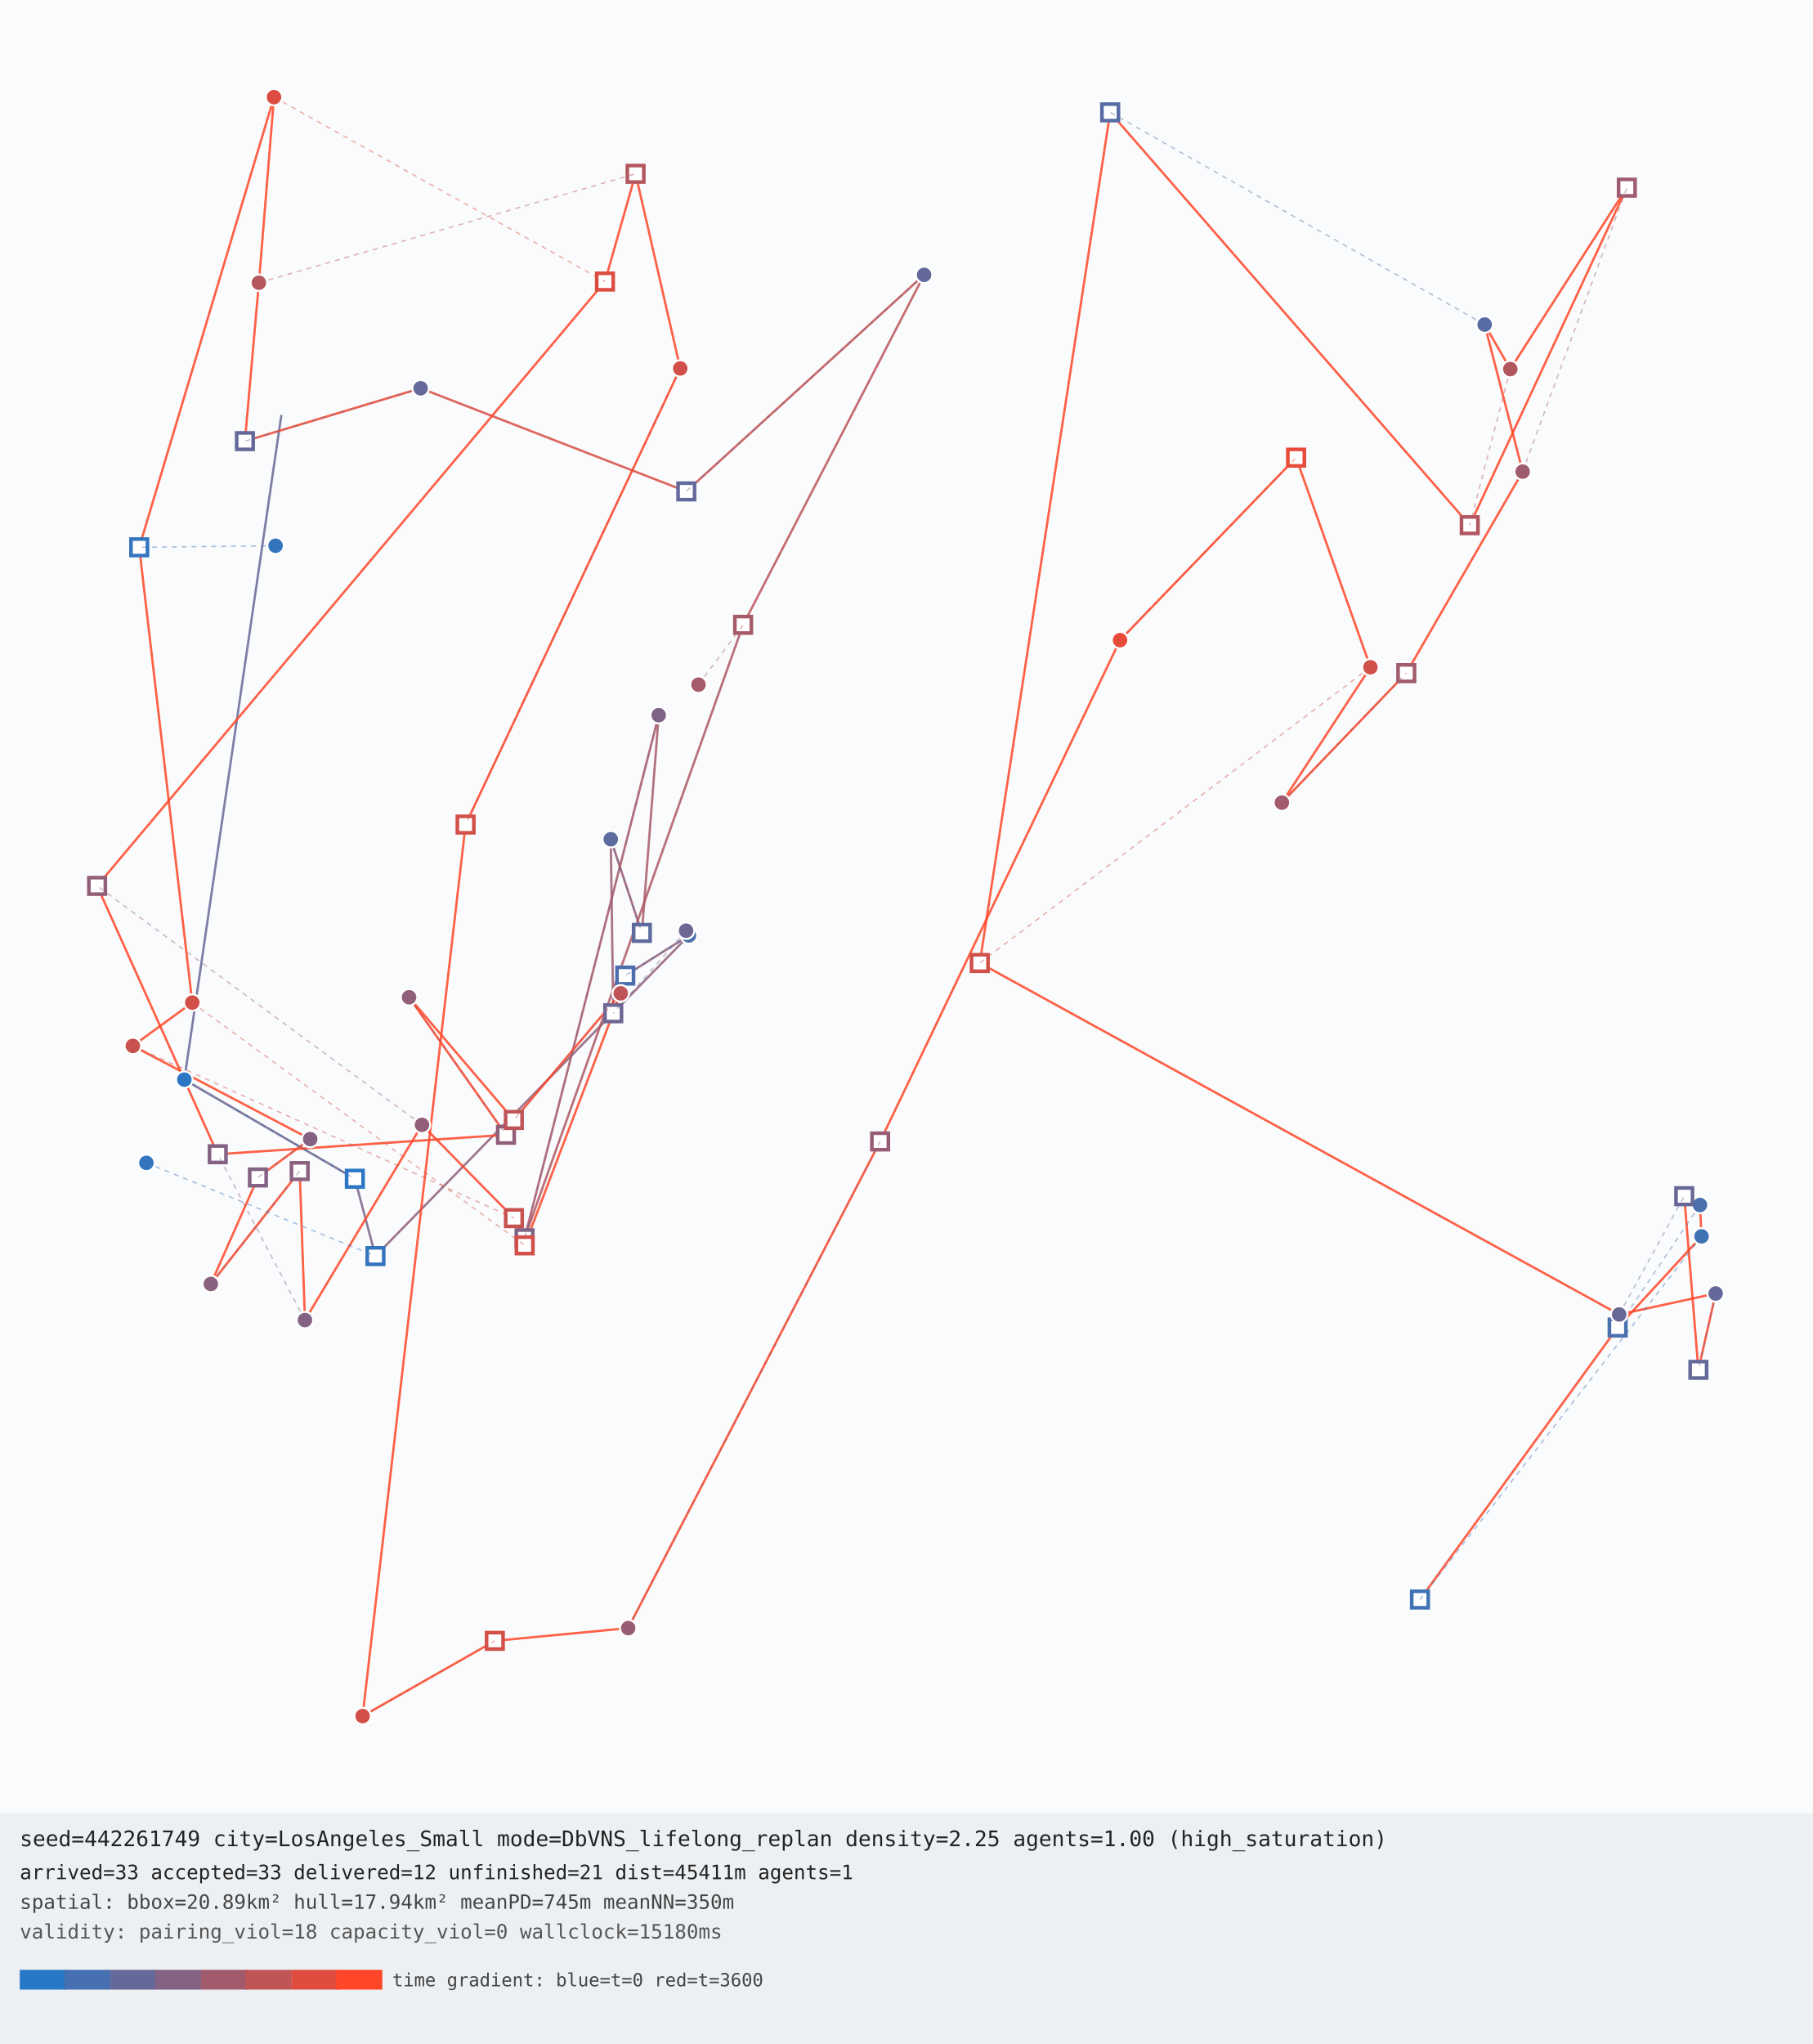
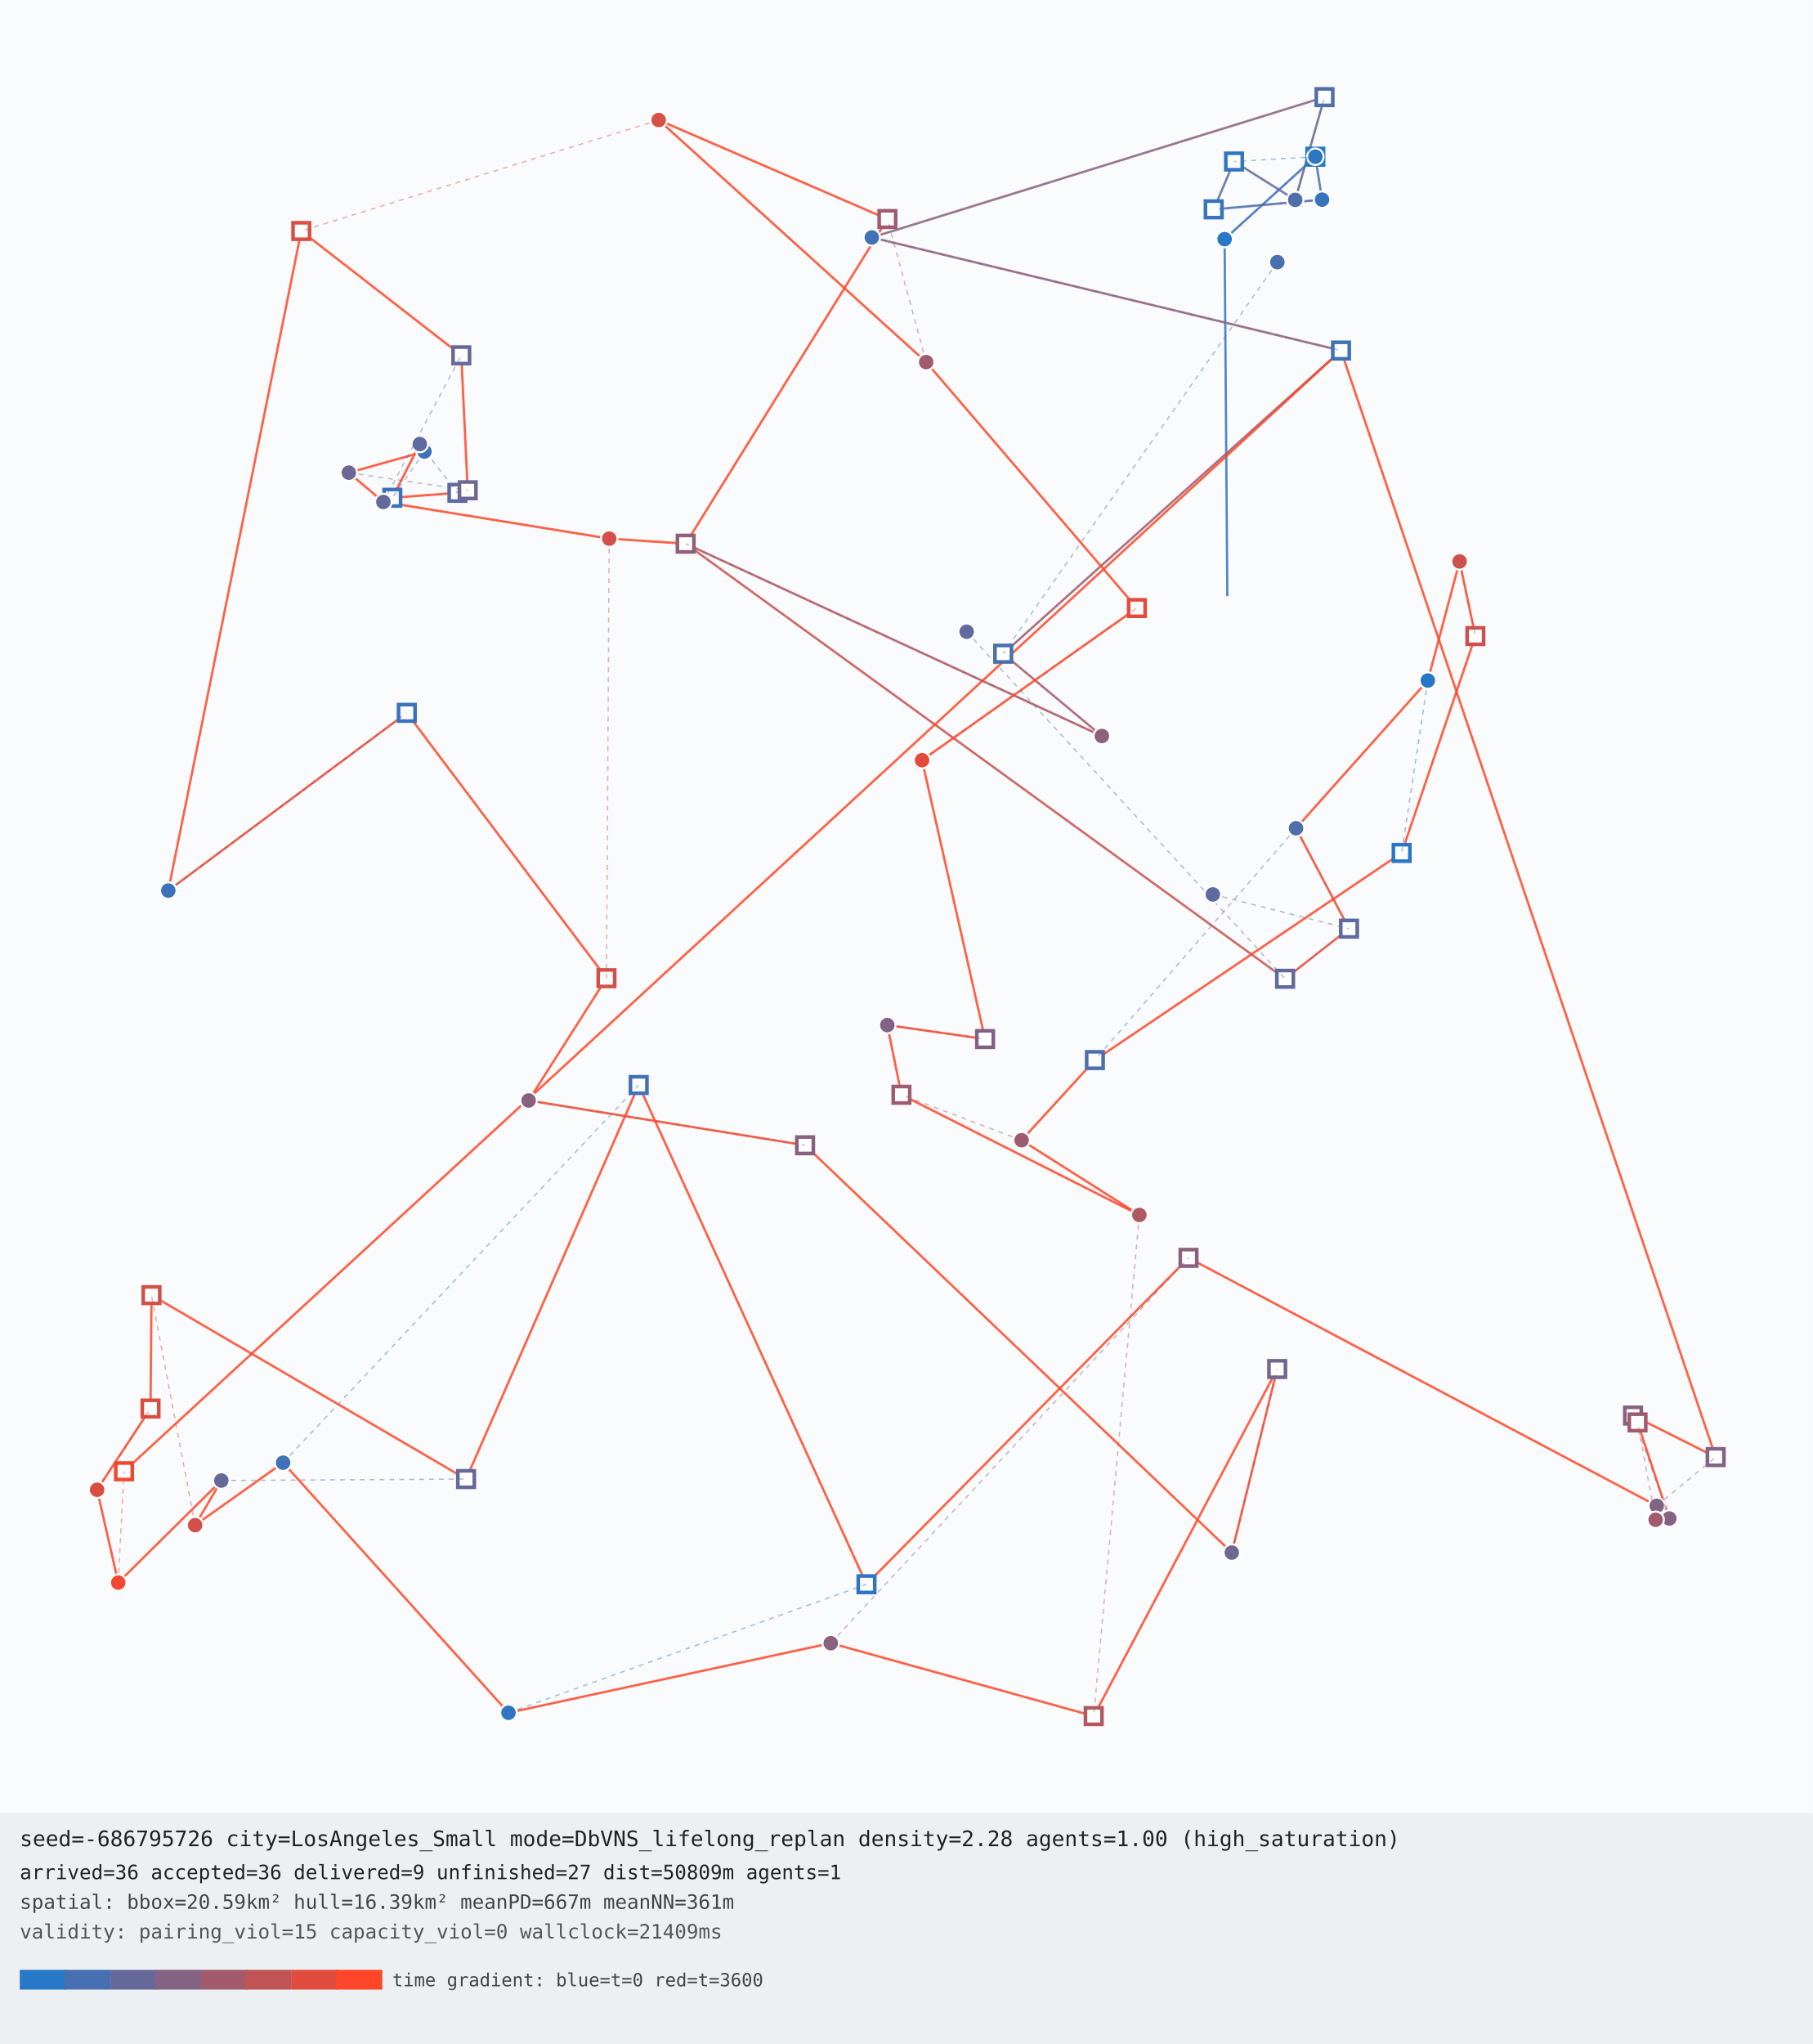
<svg xmlns="http://www.w3.org/2000/svg" width="1100" height="1240">
  <rect width="1100" height="1100" fill="#fafbfc" />
-   <line x1="170.734" y1="251.755" x2="111.861" y2="654.971" stroke="rgb(103,105,152)" stroke-width="1.4" opacity="0.85" />
-   <line x1="111.861" y1="654.971" x2="215.327" y2="715.094" stroke="rgb(118,101,141)" stroke-width="1.4" opacity="0.85" />
-   <line x1="215.327" y1="715.094" x2="227.843" y2="761.997" stroke="rgb(122,100,138)" stroke-width="1.4" opacity="0.85" />
-   <line x1="227.843" y1="761.997" x2="418.032" y2="567.489" stroke="rgb(142,96,123)" stroke-width="1.4" opacity="0.85" />
-   <line x1="418.032" y1="567.489" x2="379.414" y2="591.836" stroke="rgb(147,95,120)" stroke-width="1.4" opacity="0.85" />
-   <line x1="379.414" y1="591.836" x2="372.123" y2="614.713" stroke="rgb(149,94,118)" stroke-width="1.4" opacity="0.85" />
-   <line x1="372.123" y1="614.713" x2="370.616" y2="509.125" stroke="rgb(154,93,114)" stroke-width="1.4" opacity="0.85" />
-   <line x1="370.616" y1="509.125" x2="389.491" y2="565.943" stroke="rgb(156,92,113)" stroke-width="1.4" opacity="0.85" />
-   <line x1="389.491" y1="565.943" x2="399.704" y2="433.872" stroke="rgb(167,90,105)" stroke-width="1.4" opacity="0.85" />
-   <line x1="399.704" y1="433.872" x2="318.308" y2="751.202" stroke="rgb(170,89,103)" stroke-width="1.4" opacity="0.85" />
-   <line x1="318.308" y1="751.202" x2="450.919" y2="379.042" stroke="rgb(173,88,100)" stroke-width="1.4" opacity="0.85" />
-   <line x1="450.919" y1="379.042" x2="560.75" y2="166.728" stroke="rgb(187,85,90)" stroke-width="1.4" opacity="0.85" />
-   <line x1="560.75" y1="166.728" x2="416.453" y2="298.12" stroke="rgb(201,82,79)" stroke-width="1.4" opacity="0.85" />
-   <line x1="416.453" y1="298.12" x2="255.227" y2="235.534" stroke="rgb(216,78,68)" stroke-width="1.4" opacity="0.85" />
-   <line x1="255.227" y1="235.534" x2="148.62" y2="267.611" stroke="rgb(246,71,46)" stroke-width="1.4" opacity="0.85" />
-   <line x1="148.62" y1="267.611" x2="157.098" y2="171.518" stroke="rgb(255,70,40)" stroke-width="1.4" opacity="0.85" />
-   <line x1="157.098" y1="171.518" x2="166.269" y2="58.929" stroke="rgb(255,70,40)" stroke-width="1.4" opacity="0.85" />
-   <line x1="166.269" y1="58.929" x2="84.482" y2="332.022" stroke="rgb(255,70,40)" stroke-width="1.4" opacity="0.85" />
-   <line x1="84.482" y1="332.022" x2="116.665" y2="608.222" stroke="rgb(255,70,40)" stroke-width="1.4" opacity="0.85" />
-   <line x1="116.665" y1="608.222" x2="80.604" y2="634.501" stroke="rgb(255,70,40)" stroke-width="1.4" opacity="0.85" />
-   <line x1="80.604" y1="634.501" x2="188.224" y2="691.032" stroke="rgb(255,70,40)" stroke-width="1.4" opacity="0.85" />
-   <line x1="188.224" y1="691.032" x2="156.504" y2="714.31" stroke="rgb(255,70,40)" stroke-width="1.4" opacity="0.85" />
-   <line x1="156.504" y1="714.31" x2="127.942" y2="778.931" stroke="rgb(255,70,40)" stroke-width="1.4" opacity="0.85" />
-   <line x1="127.942" y1="778.931" x2="181.852" y2="710.436" stroke="rgb(255,70,40)" stroke-width="1.4" opacity="0.85" />
-   <line x1="181.852" y1="710.436" x2="185.046" y2="800.842" stroke="rgb(255,70,40)" stroke-width="1.4" opacity="0.85" />
-   <line x1="185.046" y1="800.842" x2="256.053" y2="682.382" stroke="rgb(255,70,40)" stroke-width="1.4" opacity="0.85" />
-   <line x1="256.053" y1="682.382" x2="311.863" y2="738.987" stroke="rgb(255,70,40)" stroke-width="1.4" opacity="0.85" />
-   <line x1="311.863" y1="738.987" x2="318.308" y2="751.202" stroke="rgb(255,70,40)" stroke-width="1.4" opacity="0.85" />
-   <line x1="318.308" y1="751.202" x2="318.369" y2="755.495" stroke="rgb(255,70,40)" stroke-width="1.4" opacity="0.85" />
-   <line x1="318.369" y1="755.495" x2="376.664" y2="602.598" stroke="rgb(255,70,40)" stroke-width="1.4" opacity="0.85" />
-   <line x1="376.664" y1="602.598" x2="311.797" y2="679.436" stroke="rgb(255,70,40)" stroke-width="1.4" opacity="0.85" />
-   <line x1="311.797" y1="679.436" x2="248.228" y2="604.992" stroke="rgb(255,70,40)" stroke-width="1.4" opacity="0.85" />
-   <line x1="248.228" y1="604.992" x2="307.025" y2="688.42" stroke="rgb(255,70,40)" stroke-width="1.4" opacity="0.85" />
-   <line x1="307.025" y1="688.42" x2="132.129" y2="700.223" stroke="rgb(255,70,40)" stroke-width="1.4" opacity="0.85" />
-   <line x1="132.129" y1="700.223" x2="58.929" y2="537.428" stroke="rgb(255,70,40)" stroke-width="1.4" opacity="0.85" />
-   <line x1="58.929" y1="537.428" x2="367.094" y2="170.806" stroke="rgb(255,70,40)" stroke-width="1.4" opacity="0.85" />
-   <line x1="367.094" y1="170.806" x2="385.674" y2="105.434" stroke="rgb(255,70,40)" stroke-width="1.4" opacity="0.85" />
-   <line x1="385.674" y1="105.434" x2="412.776" y2="223.505" stroke="rgb(255,70,40)" stroke-width="1.4" opacity="0.85" />
-   <line x1="412.776" y1="223.505" x2="282.527" y2="500.226" stroke="rgb(255,70,40)" stroke-width="1.4" opacity="0.85" />
-   <line x1="282.527" y1="500.226" x2="220.028" y2="1041.07" stroke="rgb(255,70,40)" stroke-width="1.4" opacity="0.85" />
-   <line x1="220.028" y1="1041.07" x2="300.262" y2="995.421" stroke="rgb(255,70,40)" stroke-width="1.4" opacity="0.85" />
-   <line x1="300.262" y1="995.421" x2="381.175" y2="987.699" stroke="rgb(255,70,40)" stroke-width="1.4" opacity="0.85" />
-   <line x1="381.175" y1="987.699" x2="534.053" y2="692.468" stroke="rgb(255,70,40)" stroke-width="1.4" opacity="0.85" />
-   <line x1="534.053" y1="692.468" x2="679.637" y2="388.343" stroke="rgb(255,70,40)" stroke-width="1.4" opacity="0.85" />
-   <line x1="679.637" y1="388.343" x2="786.467" y2="277.628" stroke="rgb(255,70,40)" stroke-width="1.4" opacity="0.85" />
-   <line x1="786.467" y1="277.628" x2="831.574" y2="404.788" stroke="rgb(255,70,40)" stroke-width="1.4" opacity="0.85" />
-   <line x1="831.574" y1="404.788" x2="777.85" y2="486.899" stroke="rgb(255,70,40)" stroke-width="1.4" opacity="0.85" />
-   <line x1="777.85" y1="486.899" x2="853.339" y2="408.352" stroke="rgb(255,70,40)" stroke-width="1.4" opacity="0.85" />
-   <line x1="853.339" y1="408.352" x2="923.953" y2="286.104" stroke="rgb(255,70,40)" stroke-width="1.4" opacity="0.85" />
-   <line x1="923.953" y1="286.104" x2="900.891" y2="196.889" stroke="rgb(255,70,40)" stroke-width="1.4" opacity="0.85" />
-   <line x1="900.891" y1="196.889" x2="916.462" y2="223.902" stroke="rgb(255,70,40)" stroke-width="1.4" opacity="0.85" />
-   <line x1="916.462" y1="223.902" x2="987.167" y2="113.839" stroke="rgb(255,70,40)" stroke-width="1.4" opacity="0.85" />
-   <line x1="987.167" y1="113.839" x2="891.823" y2="318.607" stroke="rgb(255,70,40)" stroke-width="1.4" opacity="0.85" />
-   <line x1="891.823" y1="318.607" x2="673.664" y2="68.167" stroke="rgb(255,70,40)" stroke-width="1.4" opacity="0.85" />
-   <line x1="673.664" y1="68.167" x2="594.527" y2="584.202" stroke="rgb(255,70,40)" stroke-width="1.4" opacity="0.85" />
-   <line x1="594.527" y1="584.202" x2="982.526" y2="797.418" stroke="rgb(255,70,40)" stroke-width="1.4" opacity="0.85" />
-   <line x1="982.526" y1="797.418" x2="1041.07" y2="784.712" stroke="rgb(255,70,40)" stroke-width="1.4" opacity="0.85" />
-   <line x1="1041.07" y1="784.712" x2="1030.58" y2="831.011" stroke="rgb(255,70,40)" stroke-width="1.4" opacity="0.85" />
-   <line x1="1030.58" y1="831.011" x2="1022" y2="725.68" stroke="rgb(255,70,40)" stroke-width="1.4" opacity="0.85" />
-   <line x1="1022" y1="725.68" x2="1031.54" y2="731.017" stroke="rgb(255,70,40)" stroke-width="1.4" opacity="0.85" />
-   <line x1="1031.54" y1="731.017" x2="1032.49" y2="750.042" stroke="rgb(255,70,40)" stroke-width="1.4" opacity="0.85" />
-   <line x1="1032.49" y1="750.042" x2="981.585" y2="805.328" stroke="rgb(255,70,40)" stroke-width="1.4" opacity="0.85" />
-   <line x1="981.585" y1="805.328" x2="861.639" y2="970.357" stroke="rgb(255,70,40)" stroke-width="1.4" opacity="0.85" />
-   <circle cx="111.861" cy="654.971" r="5" fill="rgb(43,119,197)" stroke="white" stroke-width="1.2" />
-   <rect x="210.327" y="710.094" width="10" height="10" fill="white" stroke="rgb(43,119,197)" stroke-width="2.2" />
-   <line x1="111.861" y1="654.971" x2="215.327" y2="715.094" stroke="rgb(43,119,197)" stroke-width="0.8" stroke-dasharray="3,3" opacity="0.45" />
-   <circle cx="88.827" cy="705.453" r="5" fill="rgb(53,116,190)" stroke="white" stroke-width="1.2" />
-   <rect x="222.843" y="756.997" width="10" height="10" fill="white" stroke="rgb(53,116,190)" stroke-width="2.2" />
-   <line x1="88.827" y1="705.453" x2="227.843" y2="761.997" stroke="rgb(53,116,190)" stroke-width="0.8" stroke-dasharray="3,3" opacity="0.45" />
-   <circle cx="418.032" cy="567.489" r="5" fill="rgb(76,111,172)" stroke="white" stroke-width="1.2" />
-   <rect x="374.414" y="586.836" width="10" height="10" fill="white" stroke="rgb(76,111,172)" stroke-width="2.2" />
-   <line x1="418.032" y1="567.489" x2="379.414" y2="591.836" stroke="rgb(76,111,172)" stroke-width="0.8" stroke-dasharray="3,3" opacity="0.45" />
-   <circle cx="416.318" cy="564.612" r="5" fill="rgb(109,103,148)" stroke="white" stroke-width="1.2" />
-   <rect x="367.123" y="609.713" width="10" height="10" fill="white" stroke="rgb(109,103,148)" stroke-width="2.2" />
-   <line x1="416.318" y1="564.612" x2="372.123" y2="614.713" stroke="rgb(109,103,148)" stroke-width="0.8" stroke-dasharray="3,3" opacity="0.45" />
-   <circle cx="370.616" cy="509.125" r="5" fill="rgb(94,107,159)" stroke="white" stroke-width="1.2" />
-   <rect x="384.491" y="560.943" width="10" height="10" fill="white" stroke="rgb(94,107,159)" stroke-width="2.2" />
-   <line x1="370.616" y1="509.125" x2="389.491" y2="565.943" stroke="rgb(94,107,159)" stroke-width="0.8" stroke-dasharray="3,3" opacity="0.45" />
-   <circle cx="399.704" cy="433.872" r="5" fill="rgb(127,99,135)" stroke="white" stroke-width="1.2" />
-   <rect x="313.308" y="746.202" width="10" height="10" fill="white" stroke="rgb(127,99,135)" stroke-width="2.2" />
-   <line x1="399.704" y1="433.872" x2="318.308" y2="751.202" stroke="rgb(127,99,135)" stroke-width="0.8" stroke-dasharray="3,3" opacity="0.45" />
-   <circle cx="423.842" cy="415.357" r="5" fill="rgb(167,90,105)" stroke="white" stroke-width="1.2" />
-   <rect x="445.919" y="374.042" width="10" height="10" fill="white" stroke="rgb(167,90,105)" stroke-width="2.2" />
-   <line x1="423.842" y1="415.357" x2="450.919" y2="379.042" stroke="rgb(167,90,105)" stroke-width="0.8" stroke-dasharray="3,3" opacity="0.45" />
-   <circle cx="560.75" cy="166.728" r="5" fill="rgb(100,105,155)" stroke="white" stroke-width="1.2" />
-   <rect x="411.453" y="293.12" width="10" height="10" fill="white" stroke="rgb(100,105,155)" stroke-width="2.2" />
-   <line x1="560.75" y1="166.728" x2="416.453" y2="298.12" stroke="rgb(100,105,155)" stroke-width="0.8" stroke-dasharray="3,3" opacity="0.45" />
-   <circle cx="255.227" cy="235.534" r="5" fill="rgb(101,105,154)" stroke="white" stroke-width="1.2" />
-   <rect x="143.62" y="262.611" width="10" height="10" fill="white" stroke="rgb(101,105,154)" stroke-width="2.2" />
-   <line x1="255.227" y1="235.534" x2="148.62" y2="267.611" stroke="rgb(101,105,154)" stroke-width="0.8" stroke-dasharray="3,3" opacity="0.45" />
-   <circle cx="167.221" cy="331.075" r="5" fill="rgb(52,117,190)" stroke="white" stroke-width="1.2" />
-   <rect x="79.482" y="327.022" width="10" height="10" fill="white" stroke="rgb(52,117,190)" stroke-width="2.2" />
-   <line x1="167.221" y1="331.075" x2="84.482" y2="332.022" stroke="rgb(52,117,190)" stroke-width="0.8" stroke-dasharray="3,3" opacity="0.45" />
-   <circle cx="1032.49" cy="750.042" r="5" fill="rgb(65,114,180)" stroke="white" stroke-width="1.2" />
-   <rect x="856.639" y="965.357" width="10" height="10" fill="white" stroke="rgb(65,114,180)" stroke-width="2.2" />
-   <line x1="1032.49" y1="750.042" x2="861.639" y2="970.357" stroke="rgb(65,114,180)" stroke-width="0.8" stroke-dasharray="3,3" opacity="0.45" />
-   <circle cx="1031.54" cy="731.017" r="5" fill="rgb(74,112,174)" stroke="white" stroke-width="1.2" />
-   <rect x="976.585" y="800.328" width="10" height="10" fill="white" stroke="rgb(74,112,174)" stroke-width="2.2" />
-   <line x1="1031.54" y1="731.017" x2="981.585" y2="805.328" stroke="rgb(74,112,174)" stroke-width="0.8" stroke-dasharray="3,3" opacity="0.45" />
-   <circle cx="900.891" cy="196.889" r="5" fill="rgb(87,108,164)" stroke="white" stroke-width="1.2" />
-   <rect x="668.664" y="63.167" width="10" height="10" fill="white" stroke="rgb(87,108,164)" stroke-width="2.2" />
-   <line x1="900.891" y1="196.889" x2="673.664" y2="68.167" stroke="rgb(87,108,164)" stroke-width="0.8" stroke-dasharray="3,3" opacity="0.45" />
-   <circle cx="1041.07" cy="784.712" r="5" fill="rgb(100,105,154)" stroke="white" stroke-width="1.2" />
-   <rect x="1025.58" y="826.011" width="10" height="10" fill="white" stroke="rgb(100,105,154)" stroke-width="2.2" />
-   <line x1="1041.07" y1="784.712" x2="1030.58" y2="831.011" stroke="rgb(100,105,154)" stroke-width="0.8" stroke-dasharray="3,3" opacity="0.45" />
-   <circle cx="982.526" cy="797.418" r="5" fill="rgb(104,104,151)" stroke="white" stroke-width="1.2" />
-   <rect x="1017" y="720.68" width="10" height="10" fill="white" stroke="rgb(104,104,151)" stroke-width="2.2" />
-   <line x1="982.526" y1="797.418" x2="1022" y2="725.68" stroke="rgb(104,104,151)" stroke-width="0.8" stroke-dasharray="3,3" opacity="0.45" />
-   <circle cx="185.046" cy="800.842" r="5" fill="rgb(131,98,131)" stroke="white" stroke-width="1.2" />
-   <rect x="127.129" y="695.223" width="10" height="10" fill="white" stroke="rgb(131,98,131)" stroke-width="2.2" />
-   <line x1="185.046" y1="800.842" x2="132.129" y2="700.223" stroke="rgb(131,98,131)" stroke-width="0.8" stroke-dasharray="3,3" opacity="0.45" />
-   <circle cx="188.224" cy="691.032" r="5" fill="rgb(131,98,131)" stroke="white" stroke-width="1.2" />
-   <rect x="151.504" y="709.31" width="10" height="10" fill="white" stroke="rgb(131,98,131)" stroke-width="2.2" />
-   <line x1="188.224" y1="691.032" x2="156.504" y2="714.31" stroke="rgb(131,98,131)" stroke-width="0.8" stroke-dasharray="3,3" opacity="0.45" />
-   <circle cx="127.942" cy="778.931" r="5" fill="rgb(138,97,126)" stroke="white" stroke-width="1.2" />
-   <rect x="176.852" y="705.436" width="10" height="10" fill="white" stroke="rgb(138,97,126)" stroke-width="2.2" />
-   <line x1="127.942" y1="778.931" x2="181.852" y2="710.436" stroke="rgb(138,97,126)" stroke-width="0.8" stroke-dasharray="3,3" opacity="0.45" />
-   <circle cx="248.228" cy="604.992" r="5" fill="rgb(144,95,121)" stroke="white" stroke-width="1.2" />
-   <rect x="302.025" y="683.42" width="10" height="10" fill="white" stroke="rgb(144,95,121)" stroke-width="2.2" />
-   <line x1="248.228" y1="604.992" x2="307.025" y2="688.42" stroke="rgb(144,95,121)" stroke-width="0.8" stroke-dasharray="3,3" opacity="0.45" />
-   <circle cx="256.053" cy="682.382" r="5" fill="rgb(147,95,120)" stroke="white" stroke-width="1.2" />
-   <rect x="53.929" y="532.428" width="10" height="10" fill="white" stroke="rgb(147,95,120)" stroke-width="2.2" />
-   <line x1="256.053" y1="682.382" x2="58.929" y2="537.428" stroke="rgb(147,95,120)" stroke-width="0.8" stroke-dasharray="3,3" opacity="0.45" />
-   <circle cx="381.175" cy="987.699" r="5" fill="rgb(151,93,116)" stroke="white" stroke-width="1.2" />
-   <rect x="529.053" y="687.468" width="10" height="10" fill="white" stroke="rgb(151,93,116)" stroke-width="2.2" />
-   <line x1="381.175" y1="987.699" x2="534.053" y2="692.468" stroke="rgb(151,93,116)" stroke-width="0.8" stroke-dasharray="3,3" opacity="0.45" />
-   <circle cx="923.953" cy="286.104" r="5" fill="rgb(159,92,111)" stroke="white" stroke-width="1.2" />
-   <rect x="982.167" y="108.839" width="10" height="10" fill="white" stroke="rgb(159,92,111)" stroke-width="2.2" />
-   <line x1="923.953" y1="286.104" x2="987.167" y2="113.839" stroke="rgb(159,92,111)" stroke-width="0.8" stroke-dasharray="3,3" opacity="0.45" />
-   <circle cx="777.85" cy="486.899" r="5" fill="rgb(162,91,108)" stroke="white" stroke-width="1.2" />
-   <rect x="848.339" y="403.352" width="10" height="10" fill="white" stroke="rgb(162,91,108)" stroke-width="2.2" />
-   <line x1="777.85" y1="486.899" x2="853.339" y2="408.352" stroke="rgb(162,91,108)" stroke-width="0.8" stroke-dasharray="3,3" opacity="0.45" />
-   <circle cx="916.462" cy="223.902" r="5" fill="rgb(178,87,96)" stroke="white" stroke-width="1.2" />
-   <rect x="886.823" y="313.607" width="10" height="10" fill="white" stroke="rgb(178,87,96)" stroke-width="2.2" />
-   <line x1="916.462" y1="223.902" x2="891.823" y2="318.607" stroke="rgb(178,87,96)" stroke-width="0.8" stroke-dasharray="3,3" opacity="0.45" />
-   <circle cx="157.098" cy="171.518" r="5" fill="rgb(180,87,95)" stroke="white" stroke-width="1.2" />
-   <rect x="380.674" y="100.434" width="10" height="10" fill="white" stroke="rgb(180,87,95)" stroke-width="2.2" />
-   <line x1="157.098" y1="171.518" x2="385.674" y2="105.434" stroke="rgb(180,87,95)" stroke-width="0.8" stroke-dasharray="3,3" opacity="0.45" />
-   <circle cx="376.664" cy="602.598" r="5" fill="rgb(191,84,86)" stroke="white" stroke-width="1.2" />
-   <rect x="306.797" y="674.436" width="10" height="10" fill="white" stroke="rgb(191,84,86)" stroke-width="2.2" />
-   <line x1="376.664" y1="602.598" x2="311.797" y2="679.436" stroke="rgb(191,84,86)" stroke-width="0.8" stroke-dasharray="3,3" opacity="0.45" />
-   <circle cx="80.604" cy="634.501" r="5" fill="rgb(200,82,80)" stroke="white" stroke-width="1.2" />
-   <rect x="306.863" y="733.987" width="10" height="10" fill="white" stroke="rgb(200,82,80)" stroke-width="2.2" />
-   <line x1="80.604" y1="634.501" x2="311.863" y2="738.987" stroke="rgb(200,82,80)" stroke-width="0.8" stroke-dasharray="3,3" opacity="0.45" />
-   <circle cx="831.574" cy="404.788" r="5" fill="rgb(208,80,74)" stroke="white" stroke-width="1.2" />
-   <rect x="589.527" y="579.202" width="10" height="10" fill="white" stroke="rgb(208,80,74)" stroke-width="2.2" />
-   <line x1="831.574" y1="404.788" x2="594.527" y2="584.202" stroke="rgb(208,80,74)" stroke-width="0.8" stroke-dasharray="3,3" opacity="0.45" />
-   <circle cx="412.776" cy="223.505" r="5" fill="rgb(210,80,73)" stroke="white" stroke-width="1.2" />
-   <rect x="277.527" y="495.226" width="10" height="10" fill="white" stroke="rgb(210,80,73)" stroke-width="2.2" />
-   <line x1="412.776" y1="223.505" x2="282.527" y2="500.226" stroke="rgb(210,80,73)" stroke-width="0.8" stroke-dasharray="3,3" opacity="0.45" />
-   <circle cx="116.665" cy="608.222" r="5" fill="rgb(210,80,73)" stroke="white" stroke-width="1.2" />
-   <rect x="313.369" y="750.495" width="10" height="10" fill="white" stroke="rgb(210,80,73)" stroke-width="2.2" />
-   <line x1="116.665" y1="608.222" x2="318.369" y2="755.495" stroke="rgb(210,80,73)" stroke-width="0.8" stroke-dasharray="3,3" opacity="0.45" />
-   <circle cx="220.028" cy="1041.07" r="5" fill="rgb(211,80,72)" stroke="white" stroke-width="1.2" />
-   <rect x="295.262" y="990.421" width="10" height="10" fill="white" stroke="rgb(211,80,72)" stroke-width="2.2" />
-   <line x1="220.028" y1="1041.07" x2="300.262" y2="995.421" stroke="rgb(211,80,72)" stroke-width="0.8" stroke-dasharray="3,3" opacity="0.45" />
-   <circle cx="166.269" cy="58.929" r="5" fill="rgb(220,77,65)" stroke="white" stroke-width="1.2" />
-   <rect x="362.094" y="165.806" width="10" height="10" fill="white" stroke="rgb(220,77,65)" stroke-width="2.2" />
-   <line x1="166.269" y1="58.929" x2="367.094" y2="170.806" stroke="rgb(220,77,65)" stroke-width="0.8" stroke-dasharray="3,3" opacity="0.45" />
-   <circle cx="679.637" cy="388.343" r="5" fill="rgb(231,75,57)" stroke="white" stroke-width="1.2" />
-   <rect x="781.467" y="272.628" width="10" height="10" fill="white" stroke="rgb(231,75,57)" stroke-width="2.2" />
-   <line x1="679.637" y1="388.343" x2="786.467" y2="277.628" stroke="rgb(231,75,57)" stroke-width="0.8" stroke-dasharray="3,3" opacity="0.45" />
+   <line x1="744.748" y1="361.665" x2="743.095" y2="145.071" stroke="rgb(50,117,192)" stroke-width="1.4" opacity="0.85" />
+   <line x1="743.095" y1="145.071" x2="798.142" y2="95.073" stroke="rgb(65,114,180)" stroke-width="1.4" opacity="0.85" />
+   <line x1="798.142" y1="95.073" x2="802.234" y2="121.116" stroke="rgb(72,112,176)" stroke-width="1.4" opacity="0.85" />
+   <line x1="802.234" y1="121.116" x2="736.473" y2="127.014" stroke="rgb(84,109,166)" stroke-width="1.4" opacity="0.85" />
+   <line x1="736.473" y1="127.014" x2="748.806" y2="97.974" stroke="rgb(90,108,162)" stroke-width="1.4" opacity="0.85" />
+   <line x1="748.806" y1="97.974" x2="785.941" y2="121.239" stroke="rgb(97,106,156)" stroke-width="1.4" opacity="0.85" />
+   <line x1="785.941" y1="121.239" x2="803.726" y2="58.929" stroke="rgb(113,102,144)" stroke-width="1.4" opacity="0.85" />
+   <line x1="803.726" y1="58.929" x2="529.027" y2="144.049" stroke="rgb(136,97,127)" stroke-width="1.4" opacity="0.85" />
+   <line x1="529.027" y1="144.049" x2="813.73" y2="212.664" stroke="rgb(155,93,113)" stroke-width="1.4" opacity="0.85" />
+   <line x1="813.73" y1="212.664" x2="608.74" y2="396.569" stroke="rgb(158,92,111)" stroke-width="1.4" opacity="0.85" />
+   <line x1="608.74" y1="396.569" x2="668.61" y2="446.518" stroke="rgb(165,90,106)" stroke-width="1.4" opacity="0.85" />
+   <line x1="668.61" y1="446.518" x2="416.059" y2="329.835" stroke="rgb(180,87,95)" stroke-width="1.4" opacity="0.85" />
+   <line x1="416.059" y1="329.835" x2="779.8" y2="593.774" stroke="rgb(200,82,80)" stroke-width="1.4" opacity="0.85" />
+   <line x1="779.8" y1="593.774" x2="818.576" y2="563.375" stroke="rgb(219,78,66)" stroke-width="1.4" opacity="0.85" />
+   <line x1="818.576" y1="563.375" x2="786.424" y2="502.459" stroke="rgb(242,72,49)" stroke-width="1.4" opacity="0.85" />
+   <line x1="786.424" y1="502.459" x2="866.402" y2="412.838" stroke="rgb(255,70,40)" stroke-width="1.4" opacity="0.85" />
+   <line x1="866.402" y1="412.838" x2="885.676" y2="340.605" stroke="rgb(255,70,40)" stroke-width="1.4" opacity="0.85" />
+   <line x1="885.676" y1="340.605" x2="895.26" y2="385.875" stroke="rgb(255,70,40)" stroke-width="1.4" opacity="0.85" />
+   <line x1="895.26" y1="385.875" x2="850.515" y2="517.431" stroke="rgb(255,70,40)" stroke-width="1.4" opacity="0.85" />
+   <line x1="850.515" y1="517.431" x2="664.385" y2="643.084" stroke="rgb(255,70,40)" stroke-width="1.4" opacity="0.85" />
+   <line x1="664.385" y1="643.084" x2="619.896" y2="691.722" stroke="rgb(255,70,40)" stroke-width="1.4" opacity="0.85" />
+   <line x1="619.896" y1="691.722" x2="691.363" y2="737.061" stroke="rgb(255,70,40)" stroke-width="1.4" opacity="0.85" />
+   <line x1="691.363" y1="737.061" x2="547.006" y2="664.146" stroke="rgb(255,70,40)" stroke-width="1.4" opacity="0.85" />
+   <line x1="547.006" y1="664.146" x2="538.424" y2="621.885" stroke="rgb(255,70,40)" stroke-width="1.4" opacity="0.85" />
+   <line x1="538.424" y1="621.885" x2="597.735" y2="630.343" stroke="rgb(255,70,40)" stroke-width="1.4" opacity="0.85" />
+   <line x1="597.735" y1="630.343" x2="559.489" y2="461.168" stroke="rgb(255,70,40)" stroke-width="1.4" opacity="0.85" />
+   <line x1="559.489" y1="461.168" x2="689.86" y2="368.883" stroke="rgb(255,70,40)" stroke-width="1.4" opacity="0.85" />
+   <line x1="689.86" y1="368.883" x2="562.005" y2="219.671" stroke="rgb(255,70,40)" stroke-width="1.4" opacity="0.85" />
+   <line x1="562.005" y1="219.671" x2="399.687" y2="72.817" stroke="rgb(255,70,40)" stroke-width="1.4" opacity="0.85" />
+   <line x1="399.687" y1="72.817" x2="538.489" y2="132.87" stroke="rgb(255,70,40)" stroke-width="1.4" opacity="0.85" />
+   <line x1="538.489" y1="132.87" x2="416.059" y2="329.835" stroke="rgb(255,70,40)" stroke-width="1.4" opacity="0.85" />
+   <line x1="416.059" y1="329.835" x2="369.677" y2="326.765" stroke="rgb(255,70,40)" stroke-width="1.4" opacity="0.85" />
+   <line x1="369.677" y1="326.765" x2="232.639" y2="304.519" stroke="rgb(255,70,40)" stroke-width="1.4" opacity="0.85" />
+   <line x1="232.639" y1="304.519" x2="211.679" y2="286.745" stroke="rgb(255,70,40)" stroke-width="1.4" opacity="0.85" />
+   <line x1="211.679" y1="286.745" x2="257.576" y2="273.927" stroke="rgb(255,70,40)" stroke-width="1.4" opacity="0.85" />
+   <line x1="257.576" y1="273.927" x2="254.728" y2="269.396" stroke="rgb(255,70,40)" stroke-width="1.4" opacity="0.85" />
+   <line x1="254.728" y1="269.396" x2="238.058" y2="301.974" stroke="rgb(255,70,40)" stroke-width="1.4" opacity="0.85" />
+   <line x1="238.058" y1="301.974" x2="277.565" y2="298.979" stroke="rgb(255,70,40)" stroke-width="1.4" opacity="0.85" />
+   <line x1="277.565" y1="298.979" x2="283.808" y2="297.414" stroke="rgb(255,70,40)" stroke-width="1.4" opacity="0.85" />
+   <line x1="283.808" y1="297.414" x2="279.908" y2="215.559" stroke="rgb(255,70,40)" stroke-width="1.4" opacity="0.85" />
+   <line x1="279.908" y1="215.559" x2="182.829" y2="140.145" stroke="rgb(255,70,40)" stroke-width="1.4" opacity="0.85" />
+   <line x1="182.829" y1="140.145" x2="102.127" y2="540.277" stroke="rgb(255,70,40)" stroke-width="1.4" opacity="0.85" />
+   <line x1="102.127" y1="540.277" x2="246.849" y2="432.46" stroke="rgb(255,70,40)" stroke-width="1.4" opacity="0.85" />
+   <line x1="246.849" y1="432.46" x2="368.007" y2="593.424" stroke="rgb(255,70,40)" stroke-width="1.4" opacity="0.85" />
+   <line x1="368.007" y1="593.424" x2="320.761" y2="667.625" stroke="rgb(255,70,40)" stroke-width="1.4" opacity="0.85" />
+   <line x1="320.761" y1="667.625" x2="488.526" y2="694.779" stroke="rgb(255,70,40)" stroke-width="1.4" opacity="0.85" />
+   <line x1="488.526" y1="694.779" x2="747.465" y2="941.875" stroke="rgb(255,70,40)" stroke-width="1.4" opacity="0.85" />
+   <line x1="747.465" y1="941.875" x2="775.006" y2="830.512" stroke="rgb(255,70,40)" stroke-width="1.4" opacity="0.85" />
+   <line x1="775.006" y1="830.512" x2="663.662" y2="1041.07" stroke="rgb(255,70,40)" stroke-width="1.4" opacity="0.85" />
+   <line x1="663.662" y1="1041.07" x2="504.108" y2="996.828" stroke="rgb(255,70,40)" stroke-width="1.4" opacity="0.85" />
+   <line x1="504.108" y1="996.828" x2="308.544" y2="1039.05" stroke="rgb(255,70,40)" stroke-width="1.4" opacity="0.85" />
+   <line x1="308.544" y1="1039.05" x2="171.786" y2="887.336" stroke="rgb(255,70,40)" stroke-width="1.4" opacity="0.85" />
+   <line x1="171.786" y1="887.336" x2="118.398" y2="925.251" stroke="rgb(255,70,40)" stroke-width="1.4" opacity="0.85" />
+   <line x1="118.398" y1="925.251" x2="134.303" y2="898.177" stroke="rgb(255,70,40)" stroke-width="1.4" opacity="0.85" />
+   <line x1="134.303" y1="898.177" x2="71.743" y2="960.089" stroke="rgb(255,70,40)" stroke-width="1.4" opacity="0.85" />
+   <line x1="71.743" y1="960.089" x2="58.929" y2="903.761" stroke="rgb(255,70,40)" stroke-width="1.4" opacity="0.85" />
+   <line x1="58.929" y1="903.761" x2="91.338" y2="854.498" stroke="rgb(255,70,40)" stroke-width="1.4" opacity="0.85" />
+   <line x1="91.338" y1="854.498" x2="91.924" y2="785.684" stroke="rgb(255,70,40)" stroke-width="1.4" opacity="0.85" />
+   <line x1="91.924" y1="785.684" x2="282.814" y2="897.279" stroke="rgb(255,70,40)" stroke-width="1.4" opacity="0.85" />
+   <line x1="282.814" y1="897.279" x2="387.559" y2="658.228" stroke="rgb(255,70,40)" stroke-width="1.4" opacity="0.85" />
+   <line x1="387.559" y1="658.228" x2="525.79" y2="961.098" stroke="rgb(255,70,40)" stroke-width="1.4" opacity="0.85" />
+   <line x1="525.79" y1="961.098" x2="721.191" y2="763.083" stroke="rgb(255,70,40)" stroke-width="1.4" opacity="0.85" />
+   <line x1="721.191" y1="763.083" x2="1005.33" y2="913.509" stroke="rgb(255,70,40)" stroke-width="1.4" opacity="0.85" />
+   <line x1="1005.33" y1="913.509" x2="1004.65" y2="921.965" stroke="rgb(255,70,40)" stroke-width="1.4" opacity="0.85" />
+   <line x1="1004.65" y1="921.965" x2="1012.93" y2="921.191" stroke="rgb(255,70,40)" stroke-width="1.4" opacity="0.85" />
+   <line x1="1012.93" y1="921.191" x2="993.648" y2="862.918" stroke="rgb(255,70,40)" stroke-width="1.4" opacity="0.85" />
+   <line x1="993.648" y1="862.918" x2="990.919" y2="858.764" stroke="rgb(255,70,40)" stroke-width="1.4" opacity="0.85" />
+   <line x1="990.919" y1="858.764" x2="1041.07" y2="883.944" stroke="rgb(255,70,40)" stroke-width="1.4" opacity="0.85" />
+   <line x1="1041.07" y1="883.944" x2="813.73" y2="212.664" stroke="rgb(255,70,40)" stroke-width="1.4" opacity="0.85" />
+   <line x1="813.73" y1="212.664" x2="75.255" y2="892.552" stroke="rgb(255,70,40)" stroke-width="1.4" opacity="0.85" />
+   <circle cx="743.095" cy="145.071" r="5" fill="rgb(40,120,200)" stroke="white" stroke-width="1.2" />
+   <rect x="793.142" y="90.073" width="10" height="10" fill="white" stroke="rgb(40,120,200)" stroke-width="2.2" />
+   <line x1="743.095" y1="145.071" x2="798.142" y2="95.073" stroke="rgb(40,120,200)" stroke-width="0.8" stroke-dasharray="3,3" opacity="0.45" />
+   <circle cx="802.234" cy="121.116" r="5" fill="rgb(56,116,187)" stroke="white" stroke-width="1.2" />
+   <rect x="731.473" y="122.014" width="10" height="10" fill="white" stroke="rgb(56,116,187)" stroke-width="2.2" />
+   <line x1="802.234" y1="121.116" x2="736.473" y2="127.014" stroke="rgb(56,116,187)" stroke-width="0.8" stroke-dasharray="3,3" opacity="0.45" />
+   <circle cx="798.142" cy="95.073" r="5" fill="rgb(47,118,194)" stroke="white" stroke-width="1.2" />
+   <rect x="743.806" y="92.974" width="10" height="10" fill="white" stroke="rgb(47,118,194)" stroke-width="2.2" />
+   <line x1="798.142" y1="95.073" x2="748.806" y2="97.974" stroke="rgb(47,118,194)" stroke-width="0.8" stroke-dasharray="3,3" opacity="0.45" />
+   <circle cx="785.941" cy="121.239" r="5" fill="rgb(80,110,170)" stroke="white" stroke-width="1.2" />
+   <rect x="798.726" y="53.929" width="10" height="10" fill="white" stroke="rgb(80,110,170)" stroke-width="2.2" />
+   <line x1="785.941" y1="121.239" x2="803.726" y2="58.929" stroke="rgb(80,110,170)" stroke-width="0.8" stroke-dasharray="3,3" opacity="0.45" />
+   <circle cx="529.027" cy="144.049" r="5" fill="rgb(63,114,182)" stroke="white" stroke-width="1.2" />
+   <rect x="808.73" y="207.664" width="10" height="10" fill="white" stroke="rgb(63,114,182)" stroke-width="2.2" />
+   <line x1="529.027" y1="144.049" x2="813.73" y2="212.664" stroke="rgb(63,114,182)" stroke-width="0.8" stroke-dasharray="3,3" opacity="0.45" />
+   <circle cx="775.111" cy="159.015" r="5" fill="rgb(73,112,174)" stroke="white" stroke-width="1.2" />
+   <rect x="603.74" y="391.569" width="10" height="10" fill="white" stroke="rgb(73,112,174)" stroke-width="2.2" />
+   <line x1="775.111" y1="159.015" x2="608.74" y2="396.569" stroke="rgb(73,112,174)" stroke-width="0.8" stroke-dasharray="3,3" opacity="0.45" />
+   <circle cx="668.61" cy="446.518" r="5" fill="rgb(142,96,123)" stroke="white" stroke-width="1.2" />
+   <rect x="411.059" y="324.835" width="10" height="10" fill="white" stroke="rgb(142,96,123)" stroke-width="2.2" />
+   <line x1="668.61" y1="446.518" x2="416.059" y2="329.835" stroke="rgb(142,96,123)" stroke-width="0.8" stroke-dasharray="3,3" opacity="0.45" />
+   <circle cx="586.556" cy="383.232" r="5" fill="rgb(96,106,157)" stroke="white" stroke-width="1.2" />
+   <rect x="774.8" y="588.774" width="10" height="10" fill="white" stroke="rgb(96,106,157)" stroke-width="2.2" />
+   <line x1="586.556" y1="383.232" x2="779.8" y2="593.774" stroke="rgb(96,106,157)" stroke-width="0.8" stroke-dasharray="3,3" opacity="0.45" />
+   <circle cx="735.951" cy="542.6" r="5" fill="rgb(92,107,160)" stroke="white" stroke-width="1.2" />
+   <rect x="813.576" y="558.375" width="10" height="10" fill="white" stroke="rgb(92,107,160)" stroke-width="2.2" />
+   <line x1="735.951" y1="542.6" x2="818.576" y2="563.375" stroke="rgb(92,107,160)" stroke-width="0.8" stroke-dasharray="3,3" opacity="0.45" />
+   <circle cx="866.402" cy="412.838" r="5" fill="rgb(40,119,199)" stroke="white" stroke-width="1.2" />
+   <rect x="845.515" y="512.431" width="10" height="10" fill="white" stroke="rgb(40,119,199)" stroke-width="2.2" />
+   <line x1="866.402" y1="412.838" x2="850.515" y2="517.431" stroke="rgb(40,119,199)" stroke-width="0.8" stroke-dasharray="3,3" opacity="0.45" />
+   <circle cx="308.544" cy="1039.05" r="5" fill="rgb(46,118,195)" stroke="white" stroke-width="1.2" />
+   <rect x="520.79" y="956.098" width="10" height="10" fill="white" stroke="rgb(46,118,195)" stroke-width="2.2" />
+   <line x1="308.544" y1="1039.05" x2="525.79" y2="961.098" stroke="rgb(46,118,195)" stroke-width="0.8" stroke-dasharray="3,3" opacity="0.45" />
+   <circle cx="257.576" cy="273.927" r="5" fill="rgb(58,115,186)" stroke="white" stroke-width="1.2" />
+   <rect x="233.058" y="296.974" width="10" height="10" fill="white" stroke="rgb(58,115,186)" stroke-width="2.2" />
+   <line x1="257.576" y1="273.927" x2="238.058" y2="301.974" stroke="rgb(58,115,186)" stroke-width="0.8" stroke-dasharray="3,3" opacity="0.45" />
+   <circle cx="102.127" cy="540.277" r="5" fill="rgb(58,115,185)" stroke="white" stroke-width="1.2" />
+   <rect x="241.849" y="427.46" width="10" height="10" fill="white" stroke="rgb(58,115,185)" stroke-width="2.2" />
+   <line x1="102.127" y1="540.277" x2="246.849" y2="432.46" stroke="rgb(58,115,185)" stroke-width="0.8" stroke-dasharray="3,3" opacity="0.45" />
+   <circle cx="171.786" cy="887.336" r="5" fill="rgb(63,114,182)" stroke="white" stroke-width="1.2" />
+   <rect x="382.559" y="653.228" width="10" height="10" fill="white" stroke="rgb(63,114,182)" stroke-width="2.2" />
+   <line x1="171.786" y1="887.336" x2="387.559" y2="658.228" stroke="rgb(63,114,182)" stroke-width="0.8" stroke-dasharray="3,3" opacity="0.45" />
+   <circle cx="786.424" cy="502.459" r="5" fill="rgb(78,111,171)" stroke="white" stroke-width="1.2" />
+   <rect x="659.385" y="638.084" width="10" height="10" fill="white" stroke="rgb(78,111,171)" stroke-width="2.2" />
+   <line x1="786.424" y1="502.459" x2="664.385" y2="643.084" stroke="rgb(78,111,171)" stroke-width="0.8" stroke-dasharray="3,3" opacity="0.45" />
+   <circle cx="254.728" cy="269.396" r="5" fill="rgb(92,107,161)" stroke="white" stroke-width="1.2" />
+   <rect x="272.565" y="293.979" width="10" height="10" fill="white" stroke="rgb(92,107,161)" stroke-width="2.2" />
+   <line x1="254.728" y1="269.396" x2="277.565" y2="298.979" stroke="rgb(92,107,161)" stroke-width="0.8" stroke-dasharray="3,3" opacity="0.45" />
+   <circle cx="232.639" cy="304.519" r="5" fill="rgb(99,106,155)" stroke="white" stroke-width="1.2" />
+   <rect x="274.908" y="210.559" width="10" height="10" fill="white" stroke="rgb(99,106,155)" stroke-width="2.2" />
+   <line x1="232.639" y1="304.519" x2="279.908" y2="215.559" stroke="rgb(99,106,155)" stroke-width="0.8" stroke-dasharray="3,3" opacity="0.45" />
+   <circle cx="134.303" cy="898.177" r="5" fill="rgb(100,105,154)" stroke="white" stroke-width="1.2" />
+   <rect x="277.814" y="892.279" width="10" height="10" fill="white" stroke="rgb(100,105,154)" stroke-width="2.2" />
+   <line x1="134.303" y1="898.177" x2="282.814" y2="897.279" stroke="rgb(100,105,154)" stroke-width="0.8" stroke-dasharray="3,3" opacity="0.45" />
+   <circle cx="211.679" cy="286.745" r="5" fill="rgb(111,103,147)" stroke="white" stroke-width="1.2" />
+   <rect x="278.808" y="292.414" width="10" height="10" fill="white" stroke="rgb(111,103,147)" stroke-width="2.2" />
+   <line x1="211.679" y1="286.745" x2="283.808" y2="297.414" stroke="rgb(111,103,147)" stroke-width="0.8" stroke-dasharray="3,3" opacity="0.45" />
+   <circle cx="747.465" cy="941.875" r="5" fill="rgb(113,102,145)" stroke="white" stroke-width="1.2" />
+   <rect x="770.006" y="825.512" width="10" height="10" fill="white" stroke="rgb(113,102,145)" stroke-width="2.2" />
+   <line x1="747.465" y1="941.875" x2="775.006" y2="830.512" stroke="rgb(113,102,145)" stroke-width="0.8" stroke-dasharray="3,3" opacity="0.45" />
+   <circle cx="1005.33" cy="913.509" r="5" fill="rgb(129,99,133)" stroke="white" stroke-width="1.2" />
+   <rect x="1036.07" y="878.944" width="10" height="10" fill="white" stroke="rgb(129,99,133)" stroke-width="2.2" />
+   <line x1="1005.33" y1="913.509" x2="1041.07" y2="883.944" stroke="rgb(129,99,133)" stroke-width="0.8" stroke-dasharray="3,3" opacity="0.45" />
+   <circle cx="538.424" cy="621.885" r="5" fill="rgb(130,98,132)" stroke="white" stroke-width="1.2" />
+   <rect x="592.735" y="625.343" width="10" height="10" fill="white" stroke="rgb(130,98,132)" stroke-width="2.2" />
+   <line x1="538.424" y1="621.885" x2="597.735" y2="630.343" stroke="rgb(130,98,132)" stroke-width="0.8" stroke-dasharray="3,3" opacity="0.45" />
+   <circle cx="1012.93" cy="921.191" r="5" fill="rgb(134,98,129)" stroke="white" stroke-width="1.2" />
+   <rect x="985.919" y="853.764" width="10" height="10" fill="white" stroke="rgb(134,98,129)" stroke-width="2.2" />
+   <line x1="1012.93" y1="921.191" x2="990.919" y2="858.764" stroke="rgb(134,98,129)" stroke-width="0.8" stroke-dasharray="3,3" opacity="0.45" />
+   <circle cx="320.761" cy="667.625" r="5" fill="rgb(137,97,127)" stroke="white" stroke-width="1.2" />
+   <rect x="483.526" y="689.779" width="10" height="10" fill="white" stroke="rgb(137,97,127)" stroke-width="2.2" />
+   <line x1="320.761" y1="667.625" x2="488.526" y2="694.779" stroke="rgb(137,97,127)" stroke-width="0.8" stroke-dasharray="3,3" opacity="0.45" />
+   <circle cx="504.108" cy="996.828" r="5" fill="rgb(138,97,126)" stroke="white" stroke-width="1.2" />
+   <rect x="716.191" y="758.083" width="10" height="10" fill="white" stroke="rgb(138,97,126)" stroke-width="2.2" />
+   <line x1="504.108" y1="996.828" x2="721.191" y2="763.083" stroke="rgb(138,97,126)" stroke-width="0.8" stroke-dasharray="3,3" opacity="0.45" />
+   <circle cx="619.896" cy="691.722" r="5" fill="rgb(158,92,112)" stroke="white" stroke-width="1.2" />
+   <rect x="542.006" y="659.146" width="10" height="10" fill="white" stroke="rgb(158,92,112)" stroke-width="2.2" />
+   <line x1="619.896" y1="691.722" x2="547.006" y2="664.146" stroke="rgb(158,92,112)" stroke-width="0.8" stroke-dasharray="3,3" opacity="0.45" />
+   <circle cx="562.005" cy="219.671" r="5" fill="rgb(160,91,110)" stroke="white" stroke-width="1.2" />
+   <rect x="533.489" y="127.87" width="10" height="10" fill="white" stroke="rgb(160,91,110)" stroke-width="2.2" />
+   <line x1="562.005" y1="219.671" x2="538.489" y2="132.87" stroke="rgb(160,91,110)" stroke-width="0.8" stroke-dasharray="3,3" opacity="0.45" />
+   <circle cx="1004.65" cy="921.965" r="5" fill="rgb(161,91,109)" stroke="white" stroke-width="1.2" />
+   <rect x="988.648" y="857.918" width="10" height="10" fill="white" stroke="rgb(161,91,109)" stroke-width="2.2" />
+   <line x1="1004.65" y1="921.965" x2="993.648" y2="862.918" stroke="rgb(161,91,109)" stroke-width="0.8" stroke-dasharray="3,3" opacity="0.45" />
+   <circle cx="691.363" cy="737.061" r="5" fill="rgb(177,88,98)" stroke="white" stroke-width="1.2" />
+   <rect x="658.662" y="1036.07" width="10" height="10" fill="white" stroke="rgb(177,88,98)" stroke-width="2.2" />
+   <line x1="691.363" y1="737.061" x2="663.662" y2="1041.07" stroke="rgb(177,88,98)" stroke-width="0.8" stroke-dasharray="3,3" opacity="0.45" />
+   <circle cx="885.676" cy="340.605" r="5" fill="rgb(202,82,78)" stroke="white" stroke-width="1.2" />
+   <rect x="890.26" y="380.875" width="10" height="10" fill="white" stroke="rgb(202,82,78)" stroke-width="2.2" />
+   <line x1="885.676" y1="340.605" x2="895.26" y2="385.875" stroke="rgb(202,82,78)" stroke-width="0.8" stroke-dasharray="3,3" opacity="0.45" />
+   <circle cx="118.398" cy="925.251" r="5" fill="rgb(209,80,73)" stroke="white" stroke-width="1.2" />
+   <rect x="86.924" y="780.684" width="10" height="10" fill="white" stroke="rgb(209,80,73)" stroke-width="2.2" />
+   <line x1="118.398" y1="925.251" x2="91.924" y2="785.684" stroke="rgb(209,80,73)" stroke-width="0.8" stroke-dasharray="3,3" opacity="0.45" />
+   <circle cx="369.677" cy="326.765" r="5" fill="rgb(210,80,72)" stroke="white" stroke-width="1.2" />
+   <rect x="363.007" y="588.424" width="10" height="10" fill="white" stroke="rgb(210,80,72)" stroke-width="2.2" />
+   <line x1="369.677" y1="326.765" x2="368.007" y2="593.424" stroke="rgb(210,80,72)" stroke-width="0.8" stroke-dasharray="3,3" opacity="0.45" />
+   <circle cx="399.687" cy="72.817" r="5" fill="rgb(216,79,68)" stroke="white" stroke-width="1.2" />
+   <rect x="177.829" y="135.145" width="10" height="10" fill="white" stroke="rgb(216,79,68)" stroke-width="2.2" />
+   <line x1="399.687" y1="72.817" x2="182.829" y2="140.145" stroke="rgb(216,79,68)" stroke-width="0.8" stroke-dasharray="3,3" opacity="0.45" />
+   <circle cx="58.929" cy="903.761" r="5" fill="rgb(218,78,66)" stroke="white" stroke-width="1.2" />
+   <rect x="86.338" y="849.498" width="10" height="10" fill="white" stroke="rgb(218,78,66)" stroke-width="2.2" />
+   <line x1="58.929" y1="903.761" x2="91.338" y2="854.498" stroke="rgb(218,78,66)" stroke-width="0.8" stroke-dasharray="3,3" opacity="0.45" />
+   <circle cx="559.489" cy="461.168" r="5" fill="rgb(229,75,59)" stroke="white" stroke-width="1.2" />
+   <rect x="684.86" y="363.883" width="10" height="10" fill="white" stroke="rgb(229,75,59)" stroke-width="2.2" />
+   <line x1="559.489" y1="461.168" x2="689.86" y2="368.883" stroke="rgb(229,75,59)" stroke-width="0.8" stroke-dasharray="3,3" opacity="0.45" />
+   <circle cx="71.743" cy="960.089" r="5" fill="rgb(243,72,48)" stroke="white" stroke-width="1.2" />
+   <rect x="70.255" y="887.552" width="10" height="10" fill="white" stroke="rgb(243,72,48)" stroke-width="2.2" />
+   <line x1="71.743" y1="960.089" x2="75.255" y2="892.552" stroke="rgb(243,72,48)" stroke-width="0.8" stroke-dasharray="3,3" opacity="0.45" />
  <rect y="1100" width="1100" height="140" fill="#edf0f3" />
-   <text x="12" y="1120" font-family="monospace" font-size="13" fill="#222">seed=442261749  city=LosAngeles_Small  mode=DbVNS_lifelong_replan  density=2.25  agents=1.00  (high_saturation)</text>
-   <text x="12" y="1140" font-family="monospace" font-size="12" fill="#222">arrived=33 accepted=33 delivered=12 unfinished=21 dist=45411m agents=1</text>
-   <text x="12" y="1158" font-family="monospace" font-size="12" fill="#444">spatial: bbox=20.89km² hull=17.94km² meanPD=745m meanNN=350m</text>
-   <text x="12" y="1176" font-family="monospace" font-size="12" fill="#555">validity: pairing_viol=18 capacity_viol=0 wallclock=15180ms</text>
+   <text x="12" y="1120" font-family="monospace" font-size="13" fill="#222">seed=-686795726  city=LosAngeles_Small  mode=DbVNS_lifelong_replan  density=2.28  agents=1.00  (high_saturation)</text>
+   <text x="12" y="1140" font-family="monospace" font-size="12" fill="#222">arrived=36 accepted=36 delivered=9 unfinished=27 dist=50809m agents=1</text>
+   <text x="12" y="1158" font-family="monospace" font-size="12" fill="#444">spatial: bbox=20.59km² hull=16.39km² meanPD=667m meanNN=361m</text>
+   <text x="12" y="1176" font-family="monospace" font-size="12" fill="#555">validity: pairing_viol=15 capacity_viol=0 wallclock=21409ms</text>
  <rect x="12" y="1195" width="28" height="12" fill="rgb(40,120,200)" />
  <rect x="39" y="1195" width="28" height="12" fill="rgb(70,112,177)" />
  <rect x="67" y="1195" width="28" height="12" fill="rgb(101,105,154)" />
  <rect x="94" y="1195" width="28" height="12" fill="rgb(132,98,131)" />
  <rect x="122" y="1195" width="28" height="12" fill="rgb(162,91,108)" />
  <rect x="149" y="1195" width="28" height="12" fill="rgb(193,84,85)" />
  <rect x="177" y="1195" width="28" height="12" fill="rgb(224,77,62)" />
  <rect x="204" y="1195" width="28" height="12" fill="rgb(255,70,40)" />
  <text x="238" y="1205" font-family="monospace" font-size="11" fill="#444">time gradient: blue=t=0  red=t=3600</text>
</svg>
